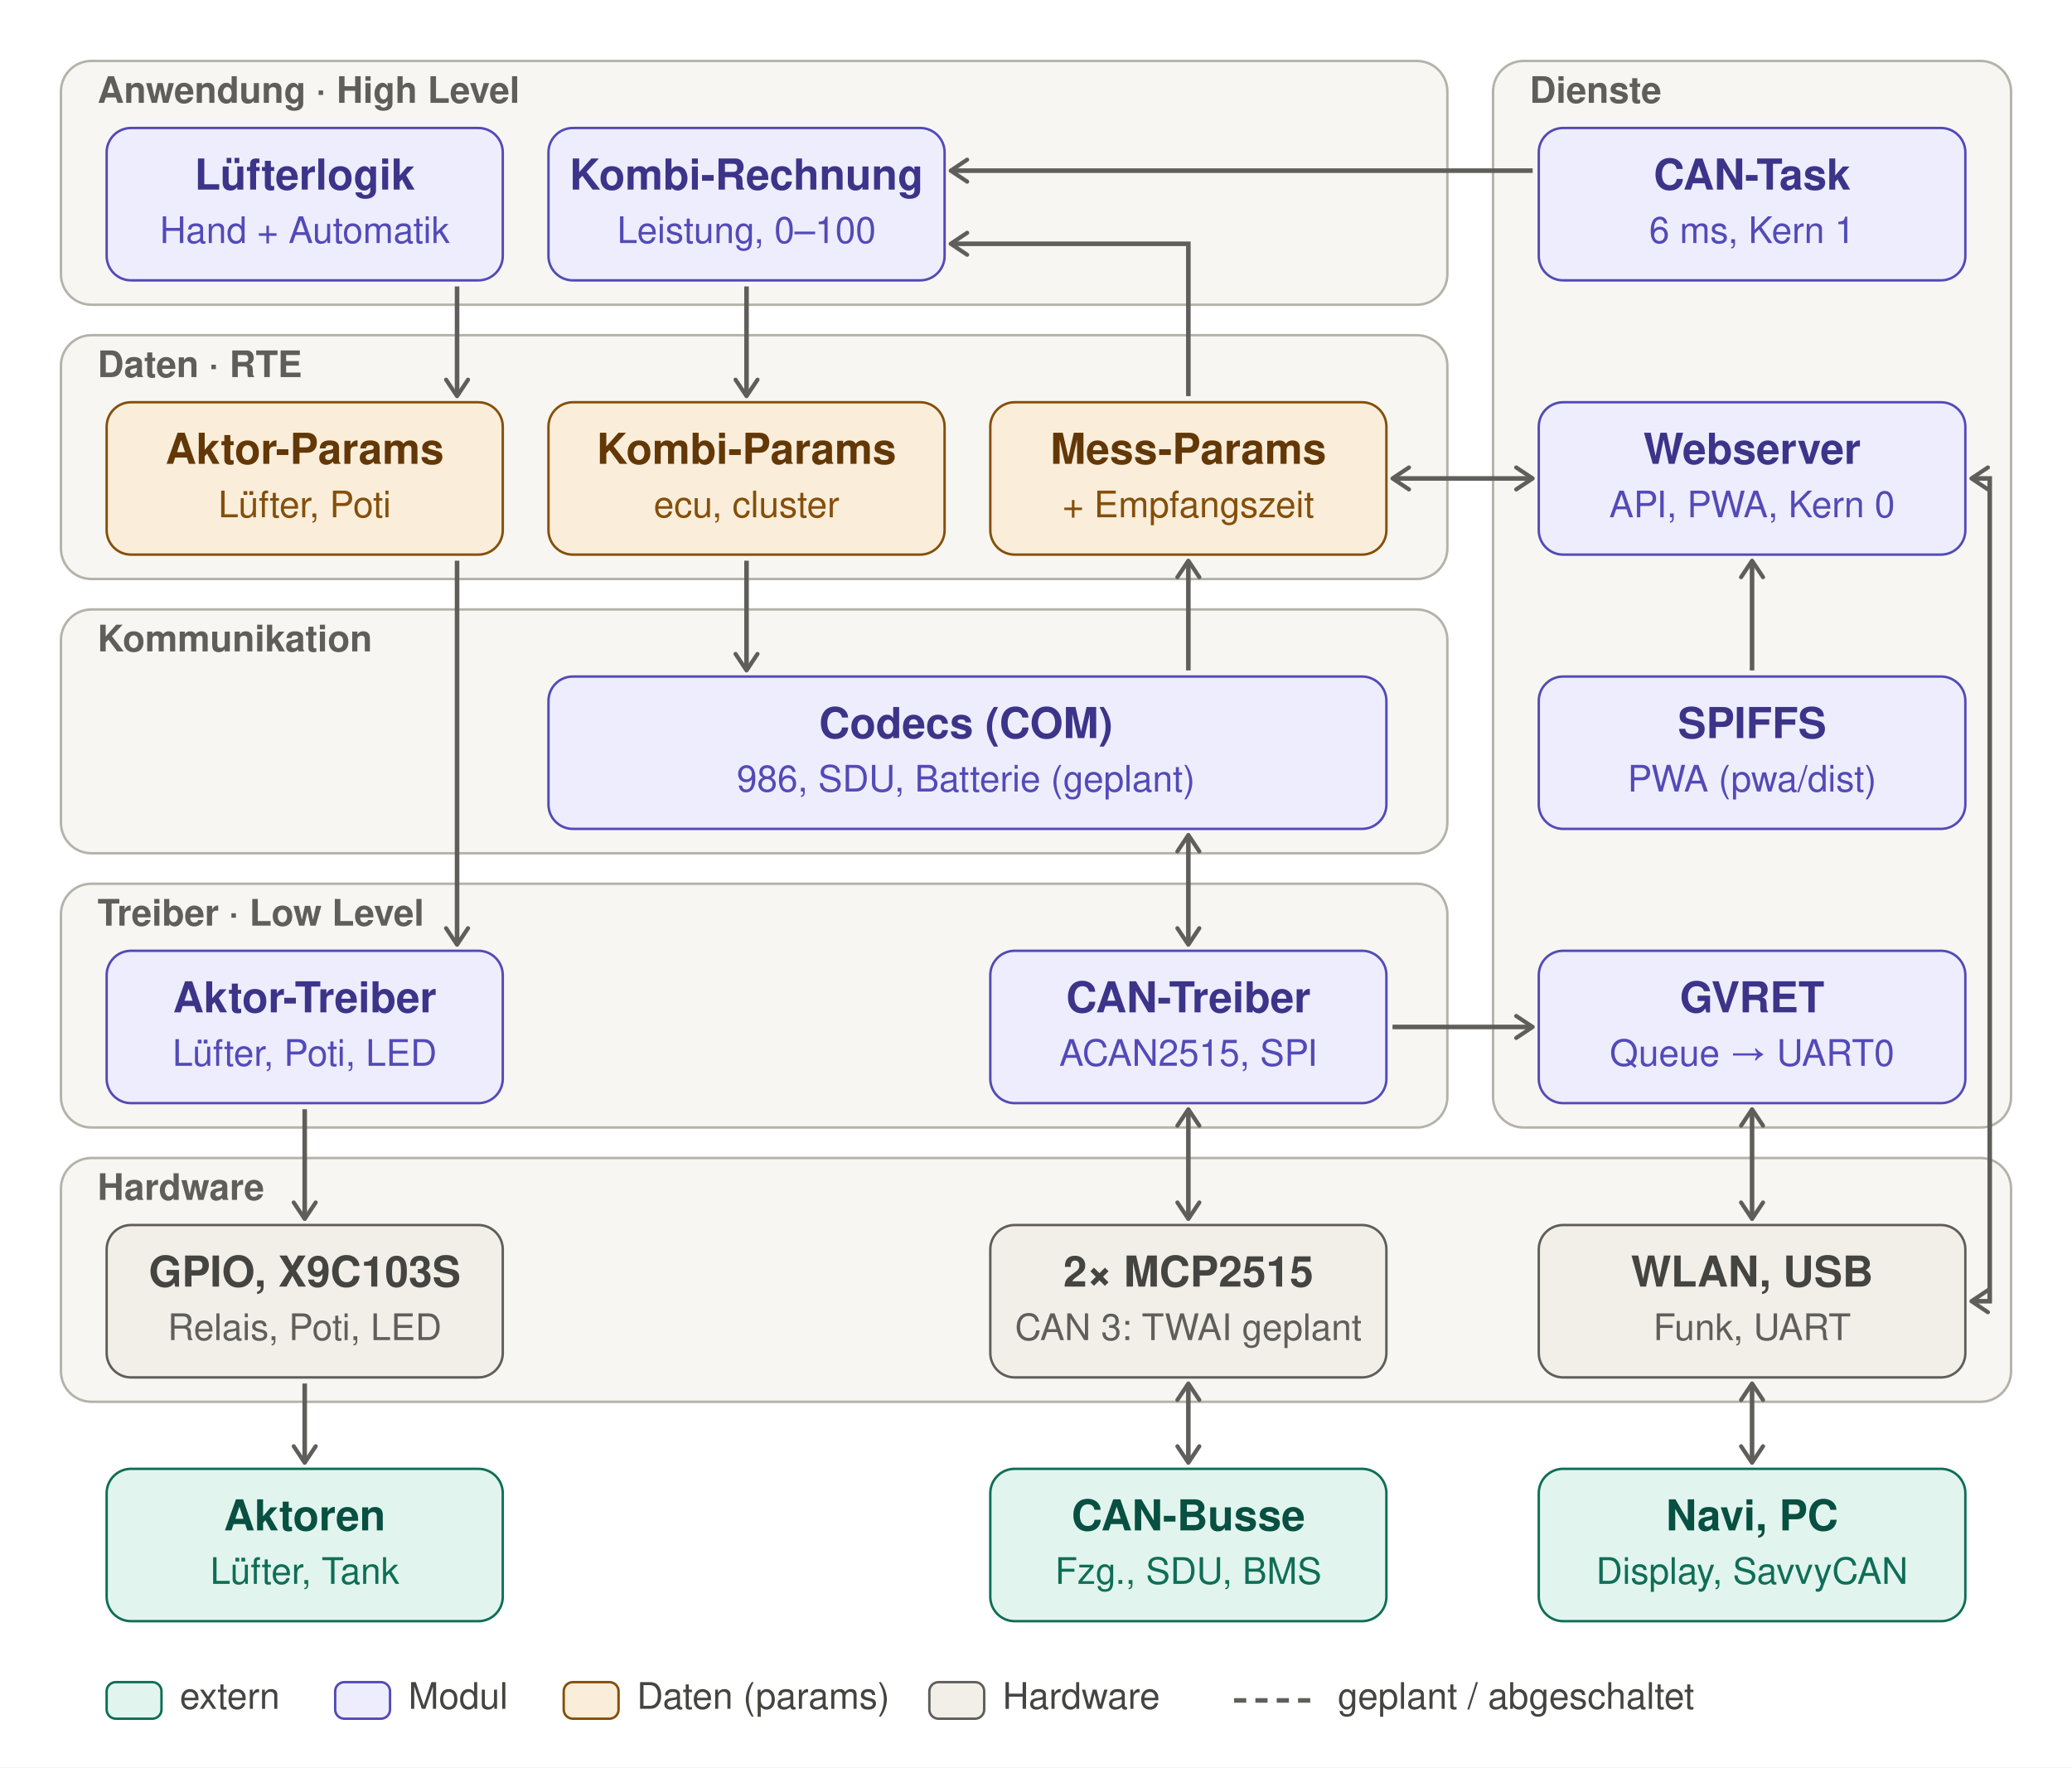
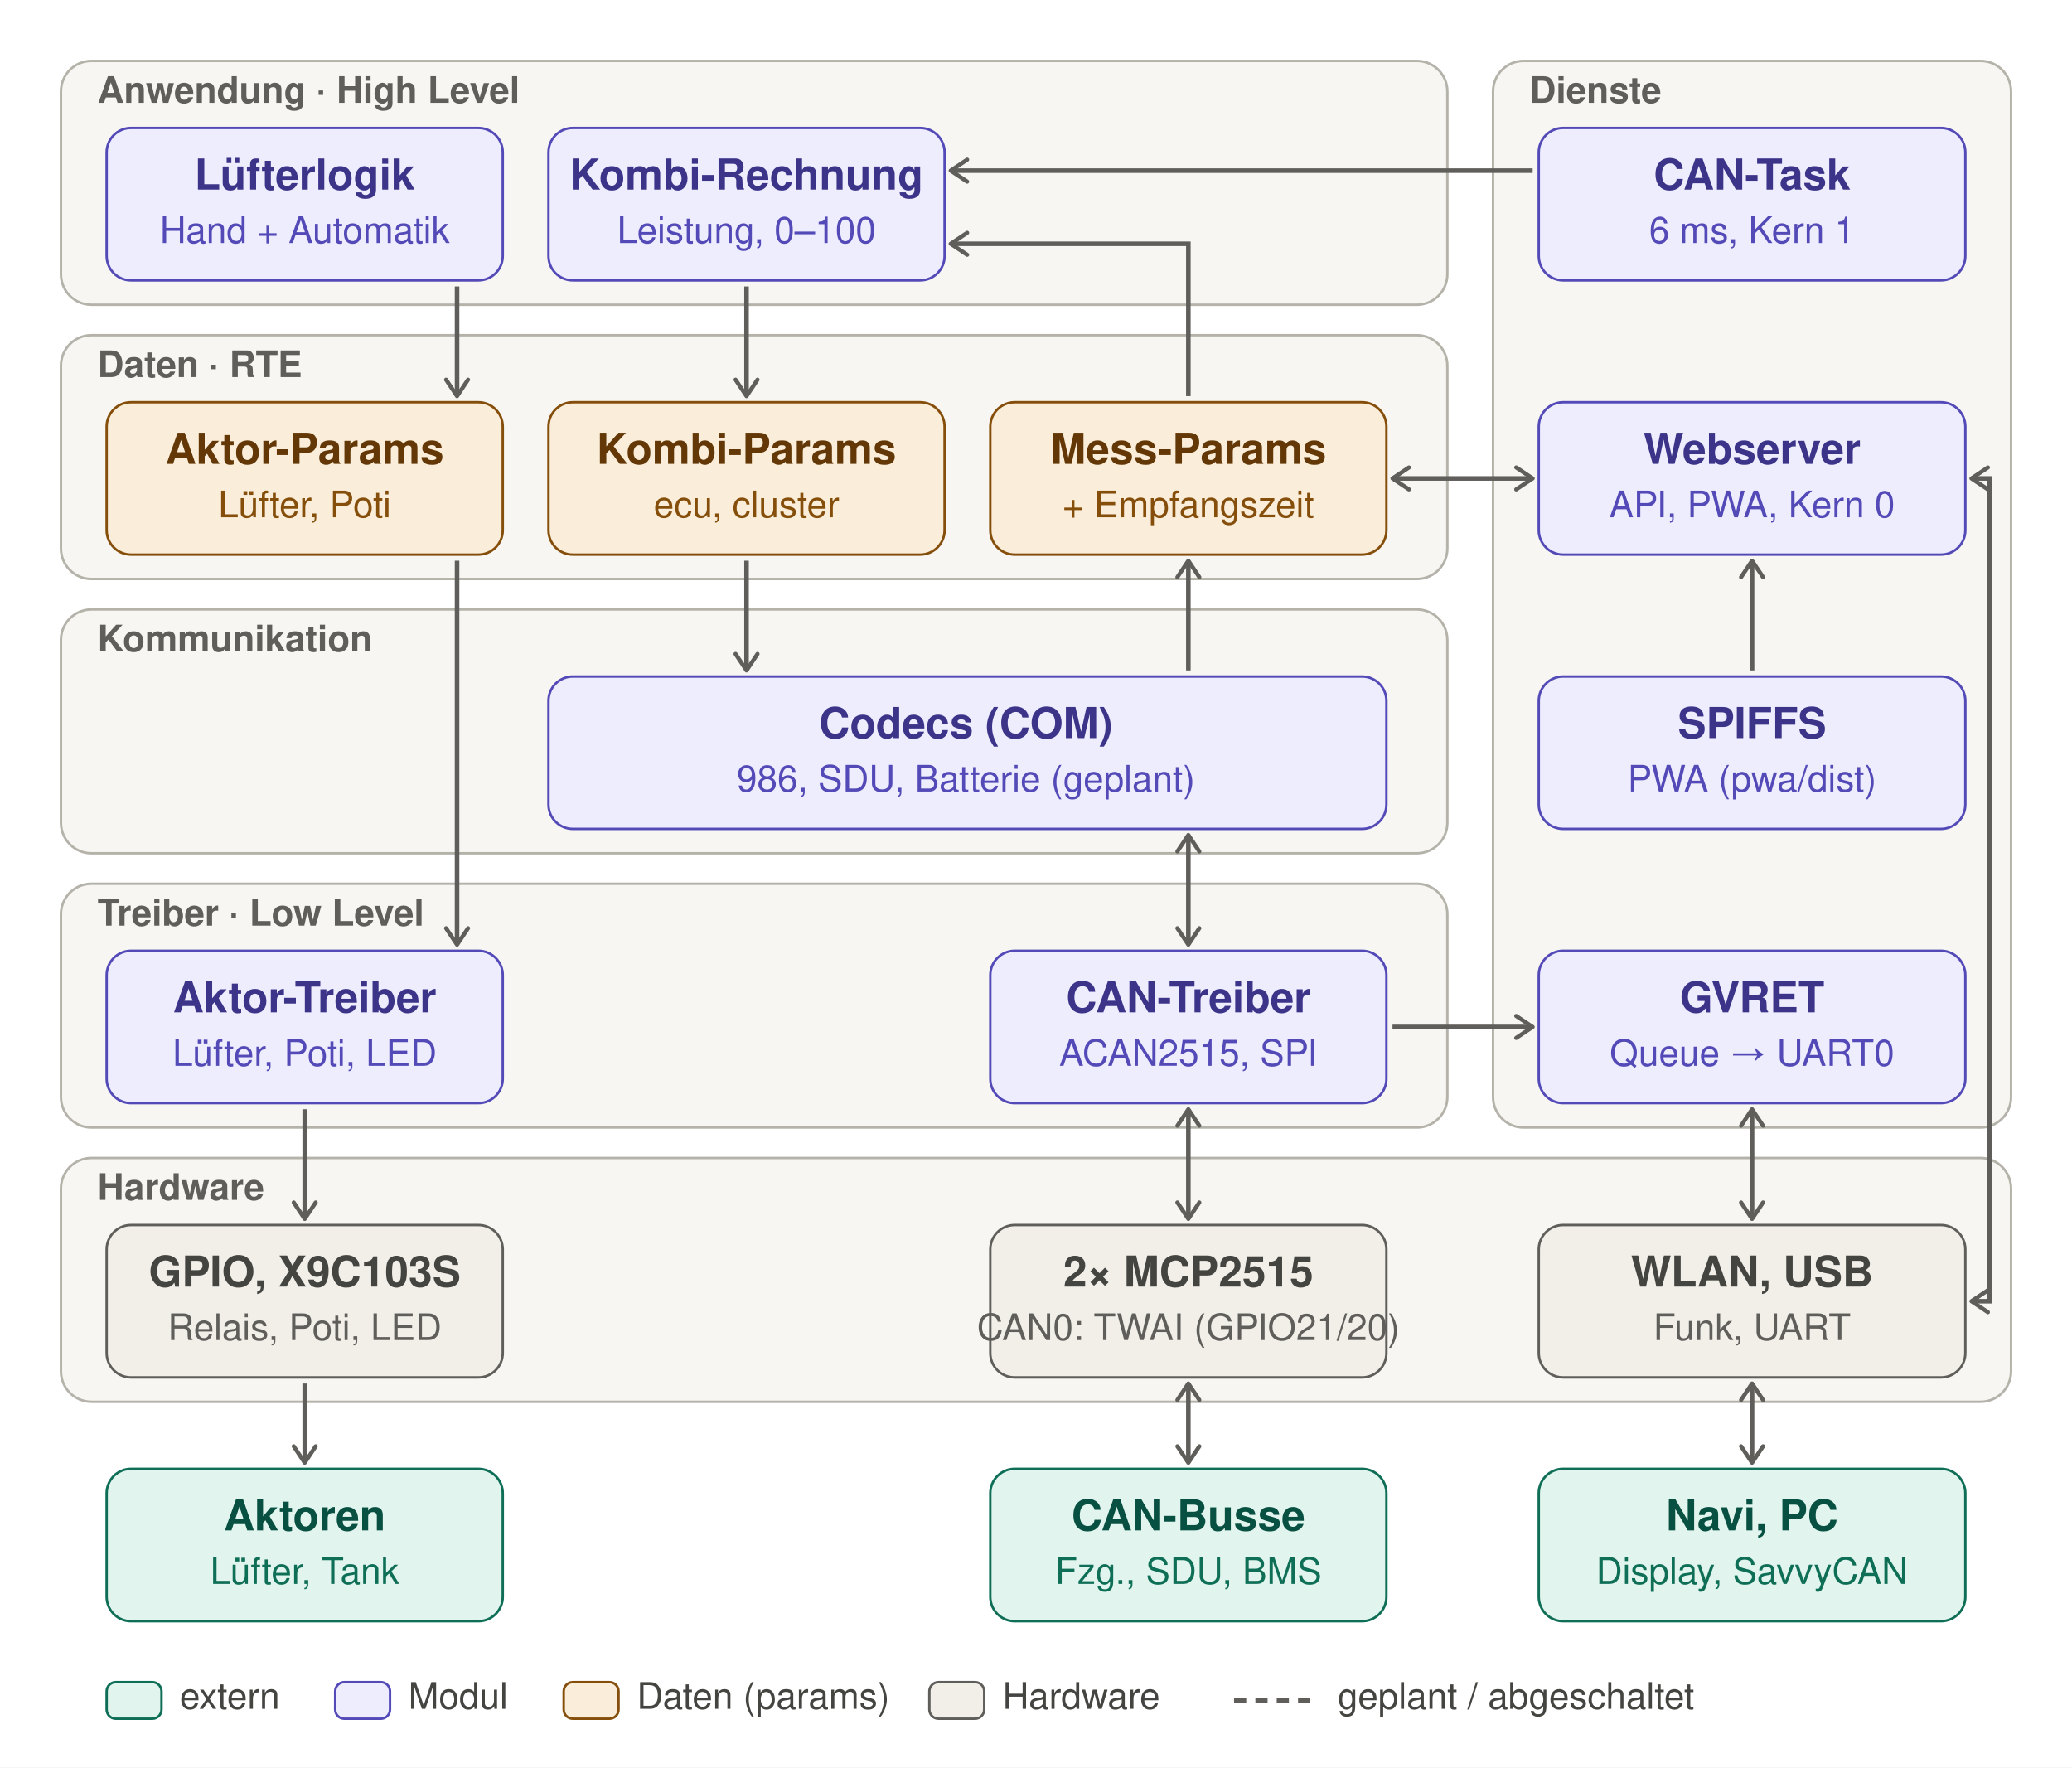
<svg xmlns="http://www.w3.org/2000/svg" width="680" height="580" viewBox="0 0 680 580" role="img">
  <style>
text{font-family:-apple-system,"Segoe UI",Helvetica,Arial,sans-serif;dominant-baseline:central;text-anchor:middle}
.h{font-size:14px;font-weight:600}.s{font-size:12px}
.bl{font-size:12px;fill:#5F5E5A;text-anchor:start;font-weight:600}
.band{fill:#F7F6F2;stroke:#B4B2A9;stroke-width:0.8}
.ext rect{fill:#E1F5EE;stroke:#0F6E56}.ext .h{fill:#085041}.ext .s{fill:#0F6E56}
.mod rect{fill:#EEEDFE;stroke:#534AB7}.mod .h{fill:#3C3489}.mod .s{fill:#534AB7}
.mem rect{fill:#FAEEDA;stroke:#854F0B}.mem .h{fill:#633806}.mem .s{fill:#854F0B}
.hw rect{fill:#F1EFE8;stroke:#5F5E5A}.hw .h{fill:#444441}.hw .s{fill:#5F5E5A}
.plan rect{fill:#FFFFFF;stroke:#5F5E5A;stroke-dasharray:4 3}.plan .h{fill:#444441}.plan .s{fill:#5F5E5A}
rect{stroke-width:0.8}
.a{stroke:#5F5E5A;stroke-width:1.5;fill:none}.d{stroke-dasharray:4 3}
.l{font-size:12px;fill:#444441;text-anchor:start}
</style>
  <defs>
    <marker id="m" viewBox="0 0 10 10" refX="8" refY="5" markerWidth="6" markerHeight="6" orient="auto-start-reverse">
      <path d="M2 1L8 5L2 9" fill="none" stroke="#5F5E5A" stroke-width="1.5" stroke-linecap="round" stroke-linejoin="round" />
    </marker>
  </defs>
  <rect x="0" y="0" width="680" height="580" fill="#FFFFFF" stroke="none" />
  <rect class="band" x="20" y="20" width="455" height="80" rx="10" />
  <text class="bl" x="32" y="31">Anwendung · High Level</text>
  <rect class="band" x="20" y="110" width="455" height="80" rx="10" />
  <text class="bl" x="32" y="121">Daten · RTE</text>
  <rect class="band" x="20" y="200" width="455" height="80" rx="10" />
  <text class="bl" x="32" y="211">Kommunikation</text>
  <rect class="band" x="20" y="290" width="455" height="80" rx="10" />
  <text class="bl" x="32" y="301">Treiber · Low Level</text>
  <rect class="band" x="20" y="380" width="640" height="80" rx="10" />
  <text class="bl" x="32" y="391">Hardware</text>
  <rect class="band" x="490" y="20" width="170" height="350" rx="10" />
  <text class="bl" x="502" y="31">Dienste</text>
  <g class="mod">
    <rect x="35" y="42" width="130" height="50" rx="8" />
    <text class="h" x="100" y="59">Lüfterlogik</text>
    <text class="s" x="100" y="77">Hand + Automatik</text>
  </g>
  <g class="mod">
    <rect x="180" y="42" width="130" height="50" rx="8" />
    <text class="h" x="245" y="59">Kombi-Rechnung</text>
    <text class="s" x="245" y="77">Leistung, 0–100</text>
  </g>
  <g class="mem">
    <rect x="35" y="132" width="130" height="50" rx="8" />
    <text class="h" x="100" y="149">Aktor-Params</text>
    <text class="s" x="100" y="167">Lüfter, Poti</text>
  </g>
  <g class="mem">
    <rect x="180" y="132" width="130" height="50" rx="8" />
    <text class="h" x="245" y="149">Kombi-Params</text>
    <text class="s" x="245" y="167">ecu, cluster</text>
  </g>
  <g class="mem">
    <rect x="325" y="132" width="130" height="50" rx="8" />
    <text class="h" x="390" y="149">Mess-Params</text>
    <text class="s" x="390" y="167">+ Empfangszeit</text>
  </g>
  <g class="mod">
    <rect x="180" y="222" width="275" height="50" rx="8" />
    <text class="h" x="317" y="239">Codecs (COM)</text>
    <text class="s" x="317" y="257">986, SDU, Batterie (geplant)</text>
  </g>
  <g class="mod">
    <rect x="35" y="312" width="130" height="50" rx="8" />
    <text class="h" x="100" y="329">Aktor-Treiber</text>
    <text class="s" x="100" y="347">Lüfter, Poti, LED</text>
  </g>
  <g class="mod">
    <rect x="325" y="312" width="130" height="50" rx="8" />
    <text class="h" x="390" y="329">CAN-Treiber</text>
    <text class="s" x="390" y="347">ACAN2515, SPI</text>
  </g>
  <g class="hw">
    <rect x="35" y="402" width="130" height="50" rx="8" />
    <text class="h" x="100" y="419">GPIO, X9C103S</text>
    <text class="s" x="100" y="437">Relais, Poti, LED</text>
  </g>
  <g class="hw">
    <rect x="325" y="402" width="130" height="50" rx="8" />
    <text class="h" x="390" y="419">2× MCP2515</text>
-     <text class="s" x="390" y="437">CAN 3: TWAI geplant</text>
+     <text class="s" x="390" y="437">CAN0: TWAI (GPIO21/20)</text>
  </g>
  <g class="hw">
    <rect x="505" y="402" width="140" height="50" rx="8" />
    <text class="h" x="575" y="419">WLAN, USB</text>
    <text class="s" x="575" y="437">Funk, UART</text>
  </g>
  <g class="mod">
    <rect x="505" y="42" width="140" height="50" rx="8" />
    <text class="h" x="575" y="59">CAN-Task</text>
    <text class="s" x="575" y="77">6 ms, Kern 1</text>
  </g>
  <g class="mod">
    <rect x="505" y="132" width="140" height="50" rx="8" />
    <text class="h" x="575" y="149">Webserver</text>
    <text class="s" x="575" y="167">API, PWA, Kern 0</text>
  </g>
  <g class="mod">
    <rect x="505" y="222" width="140" height="50" rx="8" />
    <text class="h" x="575" y="239">SPIFFS</text>
    <text class="s" x="575" y="257">PWA (pwa/dist)</text>
  </g>
  <g class="mod">
    <rect x="505" y="312" width="140" height="50" rx="8" />
    <text class="h" x="575" y="329">GVRET</text>
    <text class="s" x="575" y="347">Queue → UART0</text>
  </g>
  <g class="ext">
    <rect x="35" y="482" width="130" height="50" rx="8" />
    <text class="h" x="100" y="499">Aktoren</text>
    <text class="s" x="100" y="517">Lüfter, Tank</text>
  </g>
  <g class="ext">
    <rect x="325" y="482" width="130" height="50" rx="8" />
    <text class="h" x="390" y="499">CAN-Busse</text>
    <text class="s" x="390" y="517">Fzg., SDU, BMS</text>
  </g>
  <g class="ext">
    <rect x="505" y="482" width="140" height="50" rx="8" />
    <text class="h" x="575" y="499">Navi, PC</text>
    <text class="s" x="575" y="517">Display, SavvyCAN</text>
  </g>
  <line x1="150" y1="94" x2="150" y2="130" class="a" marker-end="url(#m)" />
  <line x1="245" y1="94" x2="245" y2="130" class="a" marker-end="url(#m)" />
  <path d="M390 130 L390 80 L312 80" class="a" marker-end="url(#m)" />
  <line x1="503" y1="56" x2="312" y2="56" class="a" marker-end="url(#m)" />
  <line x1="150" y1="184" x2="150" y2="310" class="a" marker-end="url(#m)" />
  <line x1="245" y1="184" x2="245" y2="220" class="a" marker-end="url(#m)" />
  <line x1="390" y1="220" x2="390" y2="184" class="a" marker-end="url(#m)" />
  <line x1="457" y1="157" x2="503" y2="157" class="a" marker-start="url(#m)" marker-end="url(#m)" />
  <line x1="575" y1="220" x2="575" y2="184" class="a" marker-end="url(#m)" />
  <line x1="390" y1="274" x2="390" y2="310" class="a" marker-start="url(#m)" marker-end="url(#m)" />
  <line x1="457" y1="337" x2="503" y2="337" class="a" marker-end="url(#m)" />
  <line x1="100" y1="364" x2="100" y2="400" class="a" marker-end="url(#m)" />
  <line x1="390" y1="364" x2="390" y2="400" class="a" marker-start="url(#m)" marker-end="url(#m)" />
  <line x1="575" y1="364" x2="575" y2="400" class="a" marker-start="url(#m)" marker-end="url(#m)" />
  <path d="M647 157 L653 157 L653 427 L647 427" class="a" marker-start="url(#m)" marker-end="url(#m)" />
  <line x1="100" y1="454" x2="100" y2="480" class="a" marker-end="url(#m)" />
  <line x1="390" y1="454" x2="390" y2="480" class="a" marker-start="url(#m)" marker-end="url(#m)" />
  <line x1="575" y1="454" x2="575" y2="480" class="a" marker-start="url(#m)" marker-end="url(#m)" />
  <g class="ext">
    <rect x="35" y="552" width="18" height="12" rx="3" />
  </g>
  <text class="l" x="59" y="558">extern</text>
  <g class="mod">
    <rect x="110" y="552" width="18" height="12" rx="3" />
  </g>
  <text class="l" x="134" y="558">Modul</text>
  <g class="mem">
    <rect x="185" y="552" width="18" height="12" rx="3" />
  </g>
  <text class="l" x="209" y="558">Daten (params)</text>
  <g class="hw">
    <rect x="305" y="552" width="18" height="12" rx="3" />
  </g>
  <text class="l" x="329" y="558">Hardware</text>
  <line x1="405" y1="558" x2="433" y2="558" class="a d" />
  <text class="l" x="439" y="558">geplant / abgeschaltet</text>
</svg>
